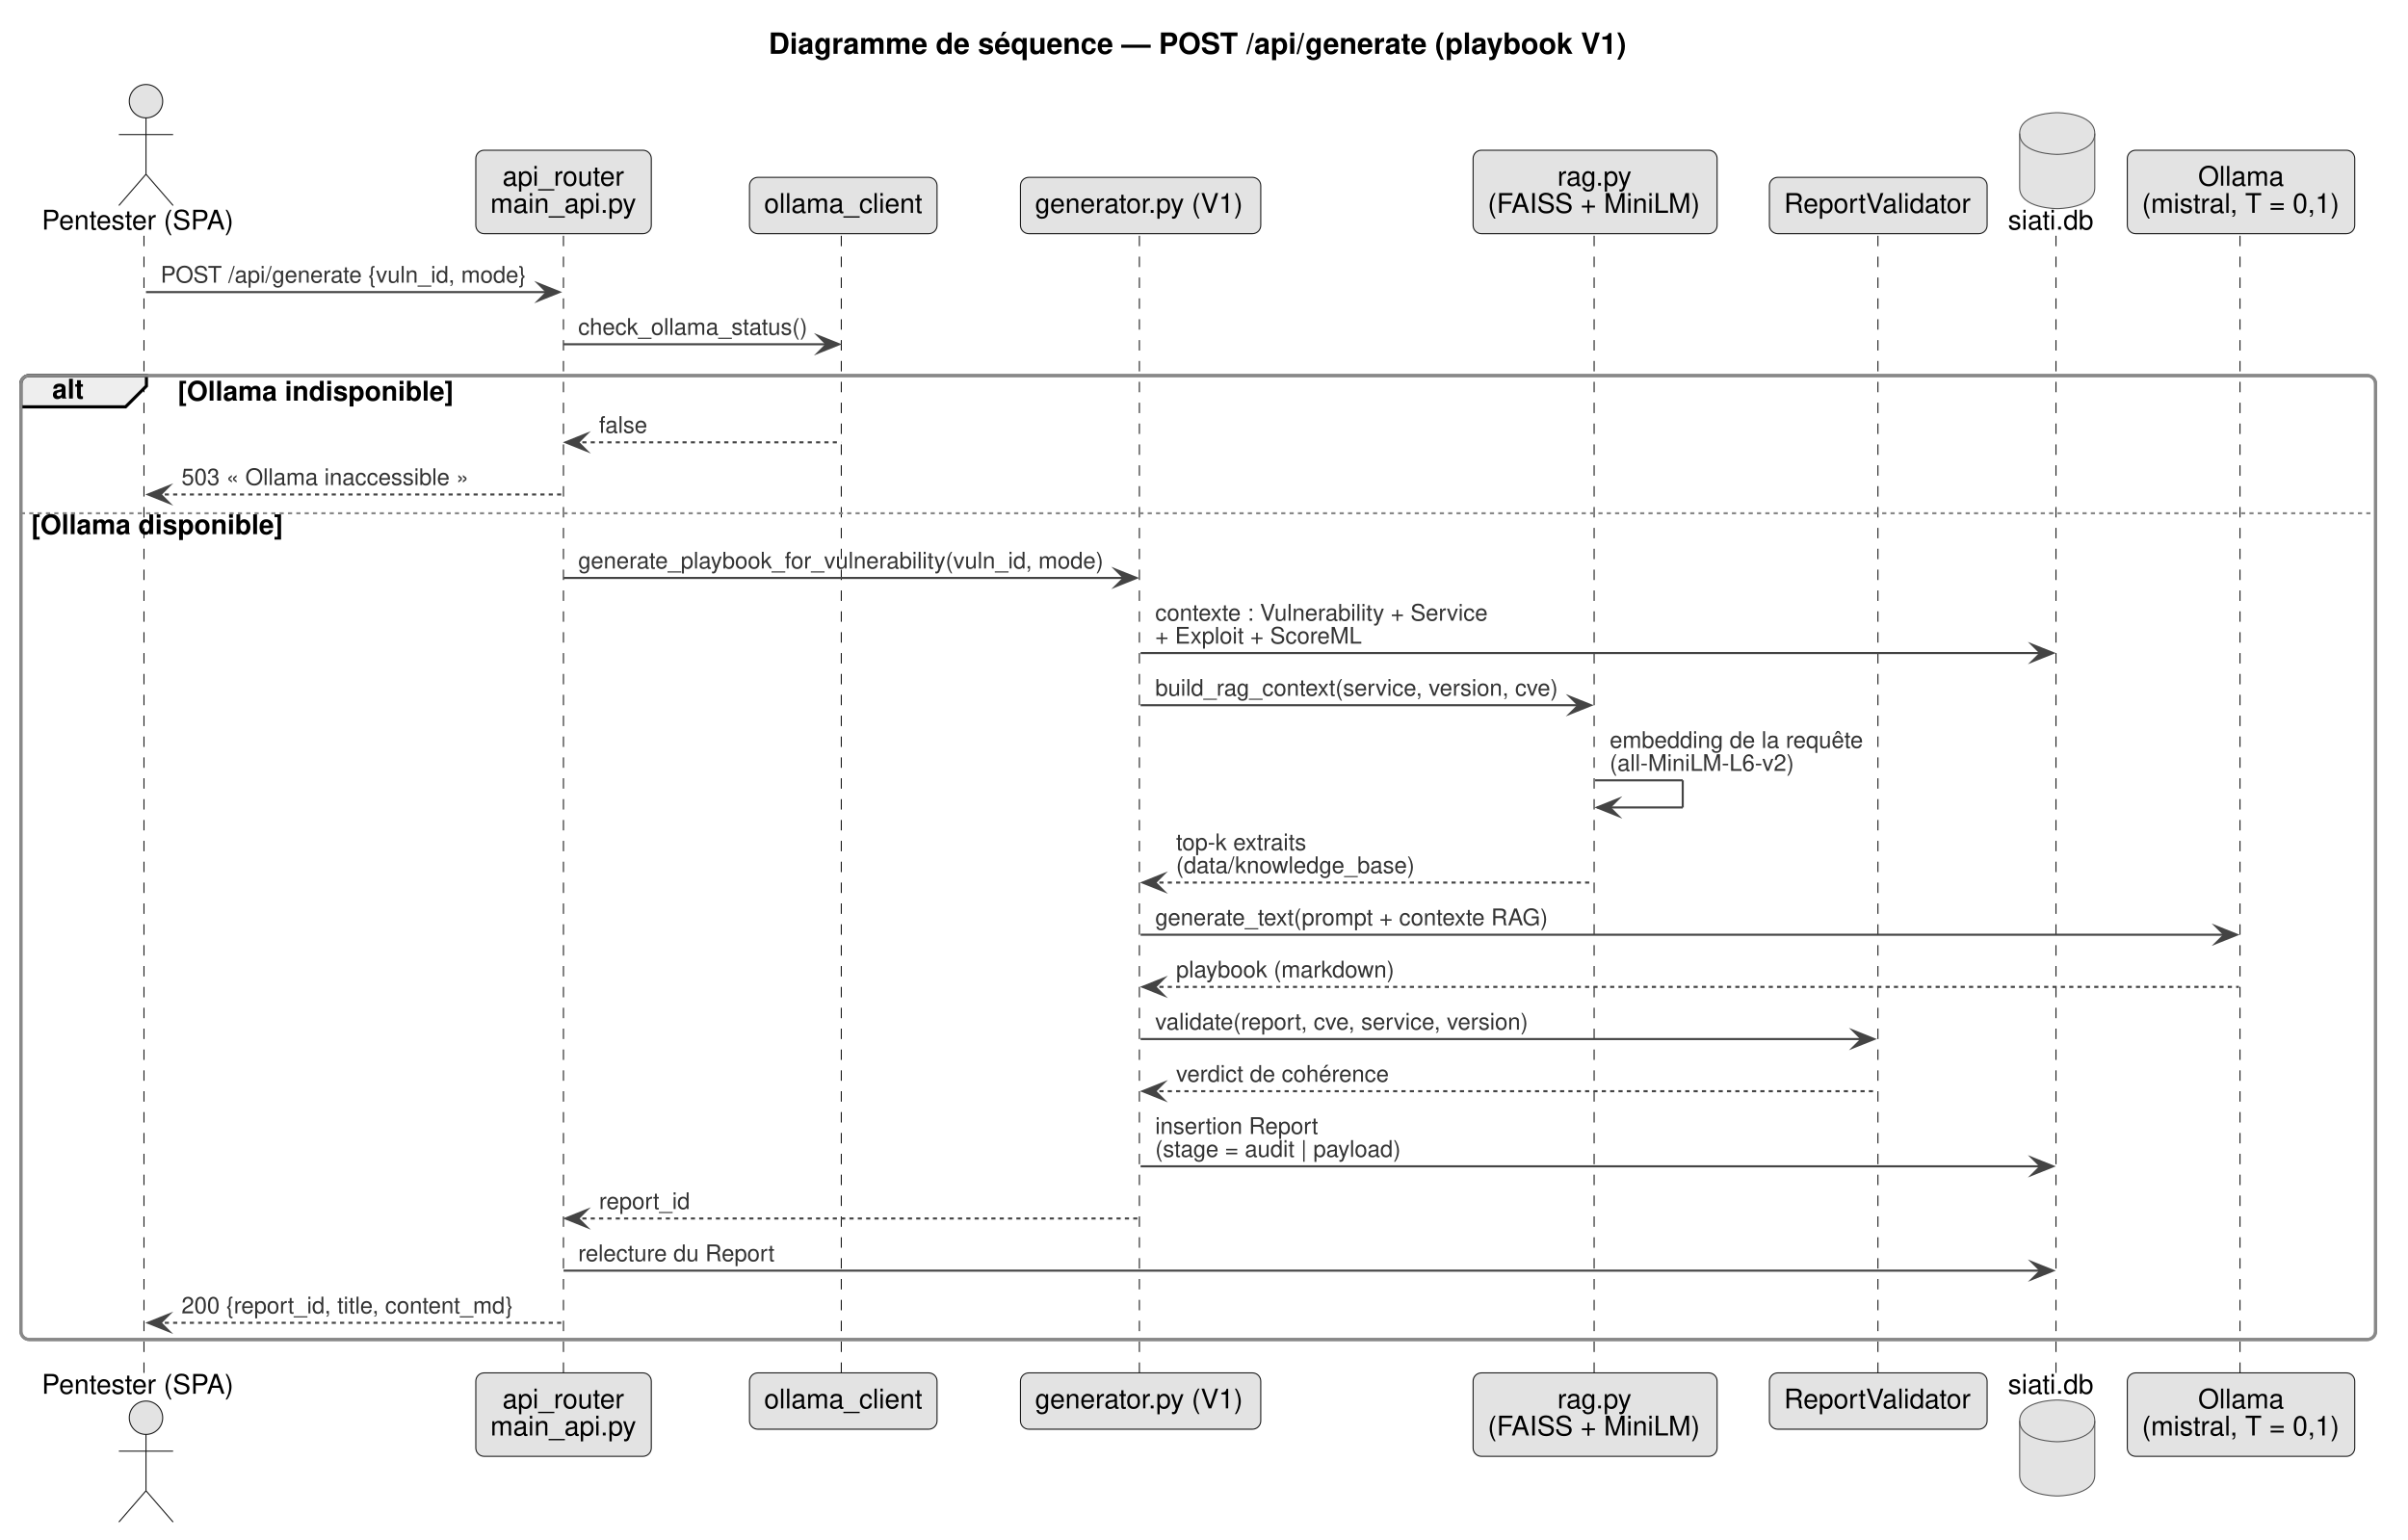
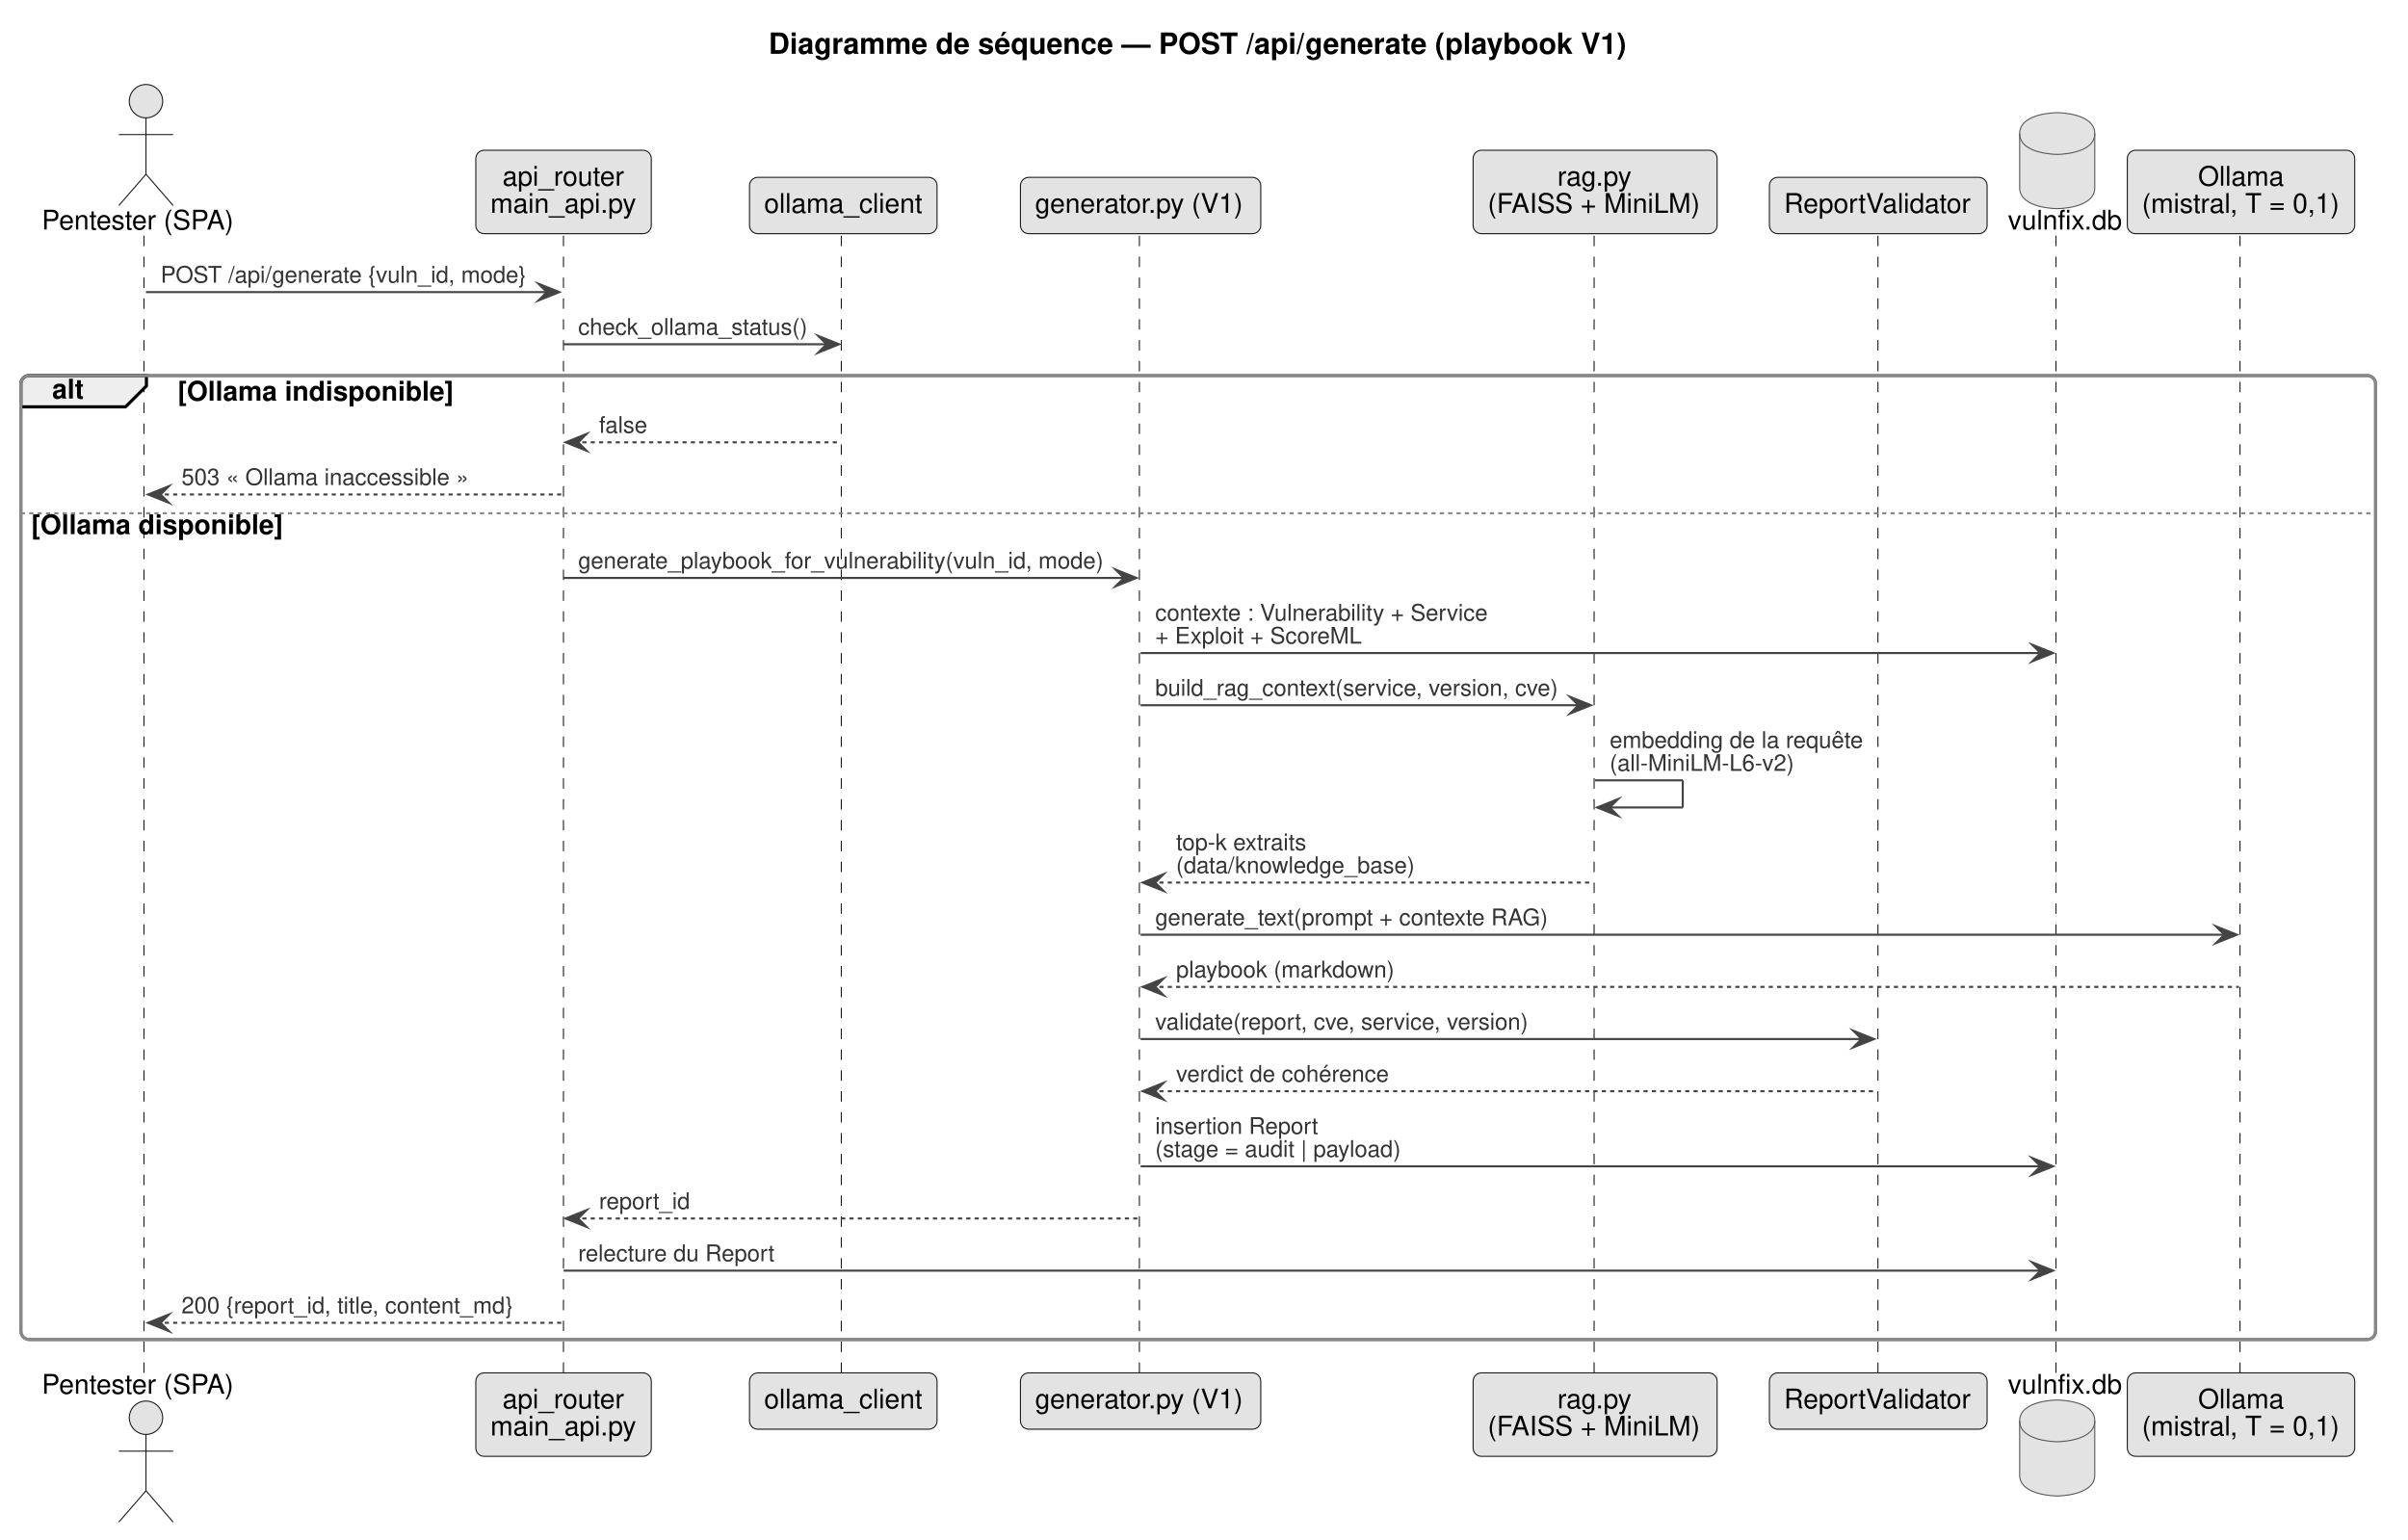
<svg xmlns="http://www.w3.org/2000/svg" contentStyleType="text/css" data-diagram-type="SEQUENCE" height="738px" preserveAspectRatio="none" style="width:1154px;height:738px;background:#FFFFFF;" version="1.1" viewBox="0 0 1154 738" width="1154px" zoomAndPan="magnify">
  <defs />
  <g>
    <g class="title" data-source-line="1">
      <text fill="#000000" font-family="Helvetica" font-size="14" font-weight="700" lengthAdjust="spacing" textLength="410.792" x="368.341" y="25.78">Diagramme de séquence — POST /api/generate (playbook V1)</text>
    </g>
    <rect fill="none" height="462" rx="4" ry="4" style="stroke:#888888;stroke-width:1.5;" width="1128.473" x="10" y="180" />
    <g class="participant-lifeline" data-entity-uid="part1" data-qualified-name="U" data-source-line="4" id="part1-lifeline">
      <g>
        <rect fill="#000000" fill-opacity="0" height="546" width="8" x="65.963" y="113" />
        <line style="stroke:#181818;stroke-width:0.5;stroke-dasharray:5,5;" x1="69" x2="69" y1="113" y2="659" />
      </g>
    </g>
    <g class="participant-lifeline" data-entity-uid="part2" data-qualified-name="API" data-source-line="5" id="part2-lifeline">
      <g>
        <rect fill="#000000" fill-opacity="0" height="546" width="8" x="266.076" y="113" />
        <line style="stroke:#181818;stroke-width:0.5;stroke-dasharray:5,5;" x1="270.027" x2="270.027" y1="113" y2="659" />
      </g>
    </g>
    <g class="participant-lifeline" data-entity-uid="part3" data-qualified-name="OC" data-source-line="6" id="part3-lifeline">
      <g>
        <rect fill="#000000" fill-opacity="0" height="546" width="8" x="400.124" y="113" />
        <line style="stroke:#181818;stroke-width:0.5;stroke-dasharray:5,5;" x1="403.188" x2="403.188" y1="113" y2="659" />
      </g>
    </g>
    <g class="participant-lifeline" data-entity-uid="part4" data-qualified-name="GEN" data-source-line="7" id="part4-lifeline">
      <g>
        <rect fill="#000000" fill-opacity="0" height="546" width="8" x="542.619" y="113" />
        <line style="stroke:#181818;stroke-width:0.5;stroke-dasharray:5,5;" x1="546.038" x2="546.038" y1="113" y2="659" />
      </g>
    </g>
    <g class="participant-lifeline" data-entity-uid="part5" data-qualified-name="RAG" data-source-line="8" id="part5-lifeline">
      <g>
        <rect fill="#000000" fill-opacity="0" height="546" width="8" x="760.43" y="113" />
        <line style="stroke:#181818;stroke-width:0.5;stroke-dasharray:5,5;" x1="763.963" x2="763.963" y1="113" y2="659" />
      </g>
    </g>
    <g class="participant-lifeline" data-entity-uid="part6" data-qualified-name="VAL" data-source-line="9" id="part6-lifeline">
      <g>
        <rect fill="#000000" fill-opacity="0" height="546" width="8" x="896.134" y="113" />
        <line style="stroke:#181818;stroke-width:0.5;stroke-dasharray:5,5;" x1="899.97" x2="899.97" y1="113" y2="659" />
      </g>
    </g>
    <g class="participant-lifeline" data-entity-uid="part7" data-qualified-name="DB" data-source-line="10" id="part7-lifeline">
      <g>
        <rect fill="#000000" fill-opacity="0" height="546" width="8" x="981.892" y="113" />
        <line style="stroke:#181818;stroke-width:0.5;stroke-dasharray:5,5;" x1="985.297" x2="985.297" y1="113" y2="659" />
      </g>
    </g>
    <g class="participant-lifeline" data-entity-uid="part8" data-qualified-name="LLM" data-source-line="11" id="part8-lifeline">
      <g>
        <rect fill="#000000" fill-opacity="0" height="546" width="8" x="1069.98" y="113" />
        <line style="stroke:#181818;stroke-width:0.5;stroke-dasharray:5,5;" x1="1073.487" x2="1073.487" y1="113" y2="659" />
      </g>
    </g>
    <g class="participant participant-head" data-entity-uid="part1" data-qualified-name="U" data-source-line="4" id="part1-head">
      <text fill="#000000" font-family="Helvetica" font-size="13" lengthAdjust="spacing" textLength="93.926" x="20" y="110.01">Pentester (SPA)</text>
      <ellipse cx="69.963" cy="48.5" fill="#E3E3E3" rx="8" ry="8" style="stroke:#181818;stroke-width:0.5;" />
      <path d="M69.963,56.5 L69.963,83.5 M56.963,64.5 L82.963,64.5 M69.963,83.5 L56.963,98.5 M69.963,83.5 L82.963,98.5" fill="none" style="stroke:#181818;stroke-width:0.5;" />
    </g>
    <g class="participant participant-tail" data-entity-uid="part1" data-qualified-name="U" data-source-line="4" id="part1-tail">
      <text fill="#000000" font-family="Helvetica" font-size="13" lengthAdjust="spacing" textLength="93.926" x="20" y="668.01">Pentester (SPA)</text>
      <ellipse cx="69.963" cy="679.5" fill="#E3E3E3" rx="8" ry="8" style="stroke:#181818;stroke-width:0.5;" />
      <path d="M69.963,687.5 L69.963,714.5 M56.963,695.5 L82.963,695.5 M69.963,714.5 L56.963,729.5 M69.963,714.5 L82.963,729.5" fill="none" style="stroke:#181818;stroke-width:0.5;" />
    </g>
    <g class="participant participant-head" data-entity-uid="part2" data-qualified-name="API" data-source-line="5" id="part2-head">
      <rect fill="#E3E3E3" height="40" rx="4" ry="4" style="stroke:#181818;stroke-width:0.5;" width="84.097" x="228.027" y="72" />
      <text fill="#000000" font-family="Helvetica" font-size="13" lengthAdjust="spacing" textLength="58.538" x="240.807" y="89.01">api_router</text>
      <text fill="#000000" font-family="Helvetica" font-size="13" lengthAdjust="spacing" textLength="70.097" x="235.027" y="102.01">main_api.py</text>
    </g>
    <g class="participant participant-tail" data-entity-uid="part2" data-qualified-name="API" data-source-line="5" id="part2-tail">
      <rect fill="#E3E3E3" height="40" rx="4" ry="4" style="stroke:#181818;stroke-width:0.5;" width="84.097" x="228.027" y="658" />
      <text fill="#000000" font-family="Helvetica" font-size="13" lengthAdjust="spacing" textLength="58.538" x="240.807" y="675.01">api_router</text>
      <text fill="#000000" font-family="Helvetica" font-size="13" lengthAdjust="spacing" textLength="70.097" x="235.027" y="688.01">main_api.py</text>
    </g>
    <g class="participant participant-head" data-entity-uid="part3" data-qualified-name="OC" data-source-line="6" id="part3-head">
      <rect fill="#E3E3E3" height="27" rx="4" ry="4" style="stroke:#181818;stroke-width:0.5;" width="89.874" x="359.188" y="85" />
      <text fill="#000000" font-family="Helvetica" font-size="13" lengthAdjust="spacing" textLength="75.874" x="366.188" y="102.01">ollama_client</text>
    </g>
    <g class="participant participant-tail" data-entity-uid="part3" data-qualified-name="OC" data-source-line="6" id="part3-tail">
      <rect fill="#E3E3E3" height="27" rx="4" ry="4" style="stroke:#181818;stroke-width:0.5;" width="89.874" x="359.188" y="658" />
      <text fill="#000000" font-family="Helvetica" font-size="13" lengthAdjust="spacing" textLength="75.874" x="366.188" y="675.01">ollama_client</text>
    </g>
    <g class="participant participant-head" data-entity-uid="part4" data-qualified-name="GEN" data-source-line="7" id="part4-head">
      <rect fill="#E3E3E3" height="27" rx="4" ry="4" style="stroke:#181818;stroke-width:0.5;" width="115.163" x="489.038" y="85" />
      <text fill="#000000" font-family="Helvetica" font-size="13" lengthAdjust="spacing" textLength="101.163" x="496.038" y="102.01">generator.py (V1)</text>
    </g>
    <g class="participant participant-tail" data-entity-uid="part4" data-qualified-name="GEN" data-source-line="7" id="part4-tail">
      <rect fill="#E3E3E3" height="27" rx="4" ry="4" style="stroke:#181818;stroke-width:0.5;" width="115.163" x="489.038" y="658" />
      <text fill="#000000" font-family="Helvetica" font-size="13" lengthAdjust="spacing" textLength="101.163" x="496.038" y="675.01">generator.py (V1)</text>
    </g>
    <g class="participant participant-head" data-entity-uid="part5" data-qualified-name="RAG" data-source-line="8" id="part5-head">
      <rect fill="#E3E3E3" height="40" rx="4" ry="4" style="stroke:#181818;stroke-width:0.5;" width="116.934" x="705.963" y="72" />
      <text fill="#000000" font-family="Helvetica" font-size="13" lengthAdjust="spacing" textLength="36.131" x="746.365" y="89.01">rag.py</text>
      <text fill="#000000" font-family="Helvetica" font-size="13" lengthAdjust="spacing" textLength="102.934" x="712.963" y="102.01">(FAISS + MiniLM)</text>
    </g>
    <g class="participant participant-tail" data-entity-uid="part5" data-qualified-name="RAG" data-source-line="8" id="part5-tail">
      <rect fill="#E3E3E3" height="40" rx="4" ry="4" style="stroke:#181818;stroke-width:0.5;" width="116.934" x="705.963" y="658" />
      <text fill="#000000" font-family="Helvetica" font-size="13" lengthAdjust="spacing" textLength="36.131" x="746.365" y="675.01">rag.py</text>
      <text fill="#000000" font-family="Helvetica" font-size="13" lengthAdjust="spacing" textLength="102.934" x="712.963" y="688.01">(FAISS + MiniLM)</text>
    </g>
    <g class="participant participant-head" data-entity-uid="part6" data-qualified-name="VAL" data-source-line="9" id="part6-head">
      <rect fill="#E3E3E3" height="27" rx="4" ry="4" style="stroke:#181818;stroke-width:0.5;" width="104.327" x="847.97" y="85" />
      <text fill="#000000" font-family="Helvetica" font-size="13" lengthAdjust="spacing" textLength="90.327" x="854.97" y="102.01">ReportValidator</text>
    </g>
    <g class="participant participant-tail" data-entity-uid="part6" data-qualified-name="VAL" data-source-line="9" id="part6-tail">
      <rect fill="#E3E3E3" height="27" rx="4" ry="4" style="stroke:#181818;stroke-width:0.5;" width="104.327" x="847.97" y="658" />
      <text fill="#000000" font-family="Helvetica" font-size="13" lengthAdjust="spacing" textLength="90.327" x="854.97" y="675.01">ReportValidator</text>
    </g>
    <g class="participant participant-head" data-entity-uid="part7" data-qualified-name="DB" data-source-line="10" id="part7-head">
-       <text fill="#000000" font-family="Helvetica" font-size="13" lengthAdjust="spacing" textLength="41.19" x="962.297" y="110.01">siati.db</text>
+       <text fill="#000000" font-family="Helvetica" font-size="13" lengthAdjust="spacing" textLength="41.19" x="962.297" y="110.01">vulnfix.db</text>
      <path d="M967.892,64 C967.892,54 985.892,54 985.892,54 C985.892,54 1003.892,54 1003.892,64 L1003.892,90 C1003.892,100 985.892,100 985.892,100 C985.892,100 967.892,100 967.892,90 L967.892,64" fill="#E3E3E3" style="stroke:#555555;stroke-width:0.5;" />
      <path d="M967.892,64 C967.892,74 985.892,74 985.892,74 C985.892,74 1003.892,74 1003.892,64" fill="none" style="stroke:#555555;stroke-width:0.5;" />
    </g>
    <g class="participant participant-tail" data-entity-uid="part7" data-qualified-name="DB" data-source-line="10" id="part7-tail">
-       <text fill="#000000" font-family="Helvetica" font-size="13" lengthAdjust="spacing" textLength="41.19" x="962.297" y="668.01">siati.db</text>
+       <text fill="#000000" font-family="Helvetica" font-size="13" lengthAdjust="spacing" textLength="41.19" x="962.297" y="668.01">vulnfix.db</text>
      <path d="M967.892,681 C967.892,671 985.892,671 985.892,671 C985.892,671 1003.892,671 1003.892,681 L1003.892,707 C1003.892,717 985.892,717 985.892,717 C985.892,717 967.892,717 967.892,707 L967.892,681" fill="#E3E3E3" style="stroke:#555555;stroke-width:0.5;" />
      <path d="M967.892,681 C967.892,691 985.892,691 985.892,691 C985.892,691 1003.892,691 1003.892,681" fill="none" style="stroke:#555555;stroke-width:0.5;" />
    </g>
    <g class="participant participant-head" data-entity-uid="part8" data-qualified-name="LLM" data-source-line="11" id="part8-head">
      <rect fill="#E3E3E3" height="40" rx="4" ry="4" style="stroke:#181818;stroke-width:0.5;" width="108.986" x="1019.487" y="72" />
      <text fill="#000000" font-family="Helvetica" font-size="13" lengthAdjust="spacing" textLength="41.177" x="1053.392" y="89.01">Ollama</text>
      <text fill="#000000" font-family="Helvetica" font-size="13" lengthAdjust="spacing" textLength="94.986" x="1026.487" y="102.01">(mistral, T = 0,1)</text>
    </g>
    <g class="participant participant-tail" data-entity-uid="part8" data-qualified-name="LLM" data-source-line="11" id="part8-tail">
      <rect fill="#E3E3E3" height="40" rx="4" ry="4" style="stroke:#181818;stroke-width:0.5;" width="108.986" x="1019.487" y="658" />
      <text fill="#000000" font-family="Helvetica" font-size="13" lengthAdjust="spacing" textLength="41.177" x="1053.392" y="675.01">Ollama</text>
      <text fill="#000000" font-family="Helvetica" font-size="13" lengthAdjust="spacing" textLength="94.986" x="1026.487" y="688.01">(mistral, T = 0,1)</text>
    </g>
    <g class="message" data-entity-1="part1" data-entity-2="part2" data-source-line="13" id="msg1">
      <polygon fill="#444444" points="258.076,136,268.076,140,258.076,144,262.076,140" style="stroke:#444444;stroke-width:1;stroke-linejoin:miter;stroke-miterlimit:10;" />
      <line style="stroke:#444444;stroke-width:1;" x1="69.963" x2="264.076" y1="140" y2="140" />
      <text fill="#333333" font-family="Helvetica" font-size="11" lengthAdjust="spacing" textLength="176.113" x="76.963" y="135.47">POST /api/generate {vuln_id, mode}</text>
    </g>
    <g class="message" data-entity-1="part2" data-entity-2="part3" data-source-line="14" id="msg2">
      <polygon fill="#444444" points="392.124,161,402.124,165,392.124,169,396.124,165" style="stroke:#444444;stroke-width:1;stroke-linejoin:miter;stroke-miterlimit:10;" />
      <line style="stroke:#444444;stroke-width:1;" x1="270.076" x2="398.124" y1="165" y2="165" />
      <text fill="#333333" font-family="Helvetica" font-size="11" lengthAdjust="spacing" textLength="110.048" x="277.076" y="160.47">check_ollama_status()</text>
    </g>
    <path d="M14,180 L70.171,180 L70.171,185 L60.171,195 L10,195 L10,184 A4,4 0 0 1 14,180" fill="#EEEEEE" style="stroke:#000000;stroke-width:1.5;" />
    <rect fill="none" height="462" rx="4" ry="4" style="stroke:#888888;stroke-width:1.5;" width="1128.473" x="10" y="180" />
    <text fill="#000000" font-family="Helvetica" font-size="13" font-weight="700" lengthAdjust="spacing" textLength="15.171" x="25" y="191.01">alt</text>
    <text fill="#000000" font-family="Helvetica" font-size="13" font-weight="700" lengthAdjust="spacing" textLength="132.177" x="85.171" y="192.01">[Ollama indisponible]</text>
    <g class="message" data-entity-1="part3" data-entity-2="part2" data-source-line="17" id="msg3">
      <polygon fill="#444444" points="281.076,208,271.076,212,281.076,216,277.076,212" style="stroke:#444444;stroke-width:1;stroke-linejoin:miter;stroke-miterlimit:10;" />
      <line style="stroke:#444444;stroke-width:1;stroke-dasharray:2,2;" x1="275.076" x2="403.124" y1="212" y2="212" />
      <text fill="#333333" font-family="Helvetica" font-size="11" lengthAdjust="spacing" textLength="23.235" x="287.076" y="207.47">false</text>
    </g>
    <g class="message" data-entity-1="part2" data-entity-2="part1" data-source-line="18" id="msg4">
      <polygon fill="#444444" points="80.963,233,70.963,237,80.963,241,76.963,237" style="stroke:#444444;stroke-width:1;stroke-linejoin:miter;stroke-miterlimit:10;" />
      <line style="stroke:#444444;stroke-width:1;stroke-dasharray:2,2;" x1="74.963" x2="269.076" y1="237" y2="237" />
      <text fill="#333333" font-family="Helvetica" font-size="11" lengthAdjust="spacing" textLength="137.575" x="86.963" y="232.47">503 « Ollama inaccessible »</text>
    </g>
    <line style="stroke:#888888;stroke-width:1;stroke-dasharray:2,2;" x1="10" x2="1138.473" y1="246" y2="246" />
    <text fill="#000000" font-family="Helvetica" font-size="13" font-weight="700" lengthAdjust="spacing" textLength="120.624" x="15" y="256.01">[Ollama disponible]</text>
    <g class="message" data-entity-1="part2" data-entity-2="part4" data-source-line="20" id="msg5">
      <polygon fill="#444444" points="534.619,273,544.619,277,534.619,281,538.619,277" style="stroke:#444444;stroke-width:1;stroke-linejoin:miter;stroke-miterlimit:10;" />
      <line style="stroke:#444444;stroke-width:1;" x1="270.076" x2="540.619" y1="277" y2="277" />
      <text fill="#333333" font-family="Helvetica" font-size="11" lengthAdjust="spacing" textLength="252.543" x="277.076" y="272.47">generate_playbook_for_vulnerability(vuln_id, mode)</text>
    </g>
    <g class="message" data-entity-1="part4" data-entity-2="part7" data-source-line="21" id="msg6">
      <polygon fill="#444444" points="973.892,309,983.892,313,973.892,317,977.892,313" style="stroke:#444444;stroke-width:1;stroke-linejoin:miter;stroke-miterlimit:10;" />
      <line style="stroke:#444444;stroke-width:1;" x1="546.619" x2="979.892" y1="313" y2="313" />
      <text fill="#333333" font-family="Helvetica" font-size="11" lengthAdjust="spacing" textLength="159.887" x="553.619" y="297.47">contexte : Vulnerability + Service</text>
      <text fill="#333333" font-family="Helvetica" font-size="11" lengthAdjust="spacing" textLength="99.048" x="553.619" y="308.47">+ Exploit + ScoreML</text>
    </g>
    <g class="message" data-entity-1="part4" data-entity-2="part5" data-source-line="22" id="msg7">
      <polygon fill="#444444" points="752.43,334,762.43,338,752.43,342,756.43,338" style="stroke:#444444;stroke-width:1;stroke-linejoin:miter;stroke-miterlimit:10;" />
      <line style="stroke:#444444;stroke-width:1;" x1="546.619" x2="758.43" y1="338" y2="338" />
      <text fill="#333333" font-family="Helvetica" font-size="11" lengthAdjust="spacing" textLength="193.81" x="553.619" y="333.47">build_rag_context(service, version, cve)</text>
    </g>
    <g class="message" data-entity-1="part5" data-entity-2="part5" data-source-line="23" id="msg8">
      <line style="stroke:#444444;stroke-width:1;" x1="764.43" x2="806.43" y1="374" y2="374" />
      <line style="stroke:#444444;stroke-width:1;" x1="806.43" x2="806.43" y1="374" y2="387" />
      <line style="stroke:#444444;stroke-width:1;" x1="765.43" x2="806.43" y1="387" y2="387" />
      <polygon fill="#444444" points="775.43,383,765.43,387,775.43,391,771.43,387" style="stroke:#444444;stroke-width:1;stroke-linejoin:miter;stroke-miterlimit:10;" />
      <text fill="#333333" font-family="Helvetica" font-size="11" lengthAdjust="spacing" textLength="121.704" x="771.43" y="358.47">embedding de la requête</text>
      <text fill="#333333" font-family="Helvetica" font-size="11" lengthAdjust="spacing" textLength="88.623" x="771.43" y="369.47">(all-MiniLM-L6-v2)</text>
    </g>
    <g class="message" data-entity-1="part5" data-entity-2="part4" data-source-line="24" id="msg9">
      <polygon fill="#444444" points="557.619,419,547.619,423,557.619,427,553.619,423" style="stroke:#444444;stroke-width:1;stroke-linejoin:miter;stroke-miterlimit:10;" />
      <line style="stroke:#444444;stroke-width:1;stroke-dasharray:2,2;" x1="551.619" x2="763.43" y1="423" y2="423" />
      <text fill="#333333" font-family="Helvetica" font-size="11" lengthAdjust="spacing" textLength="62.965" x="563.619" y="407.47">top-k extraits</text>
      <text fill="#333333" font-family="Helvetica" font-size="11" lengthAdjust="spacing" textLength="114.356" x="563.619" y="418.47">(data/knowledge_base)</text>
    </g>
    <g class="message" data-entity-1="part4" data-entity-2="part8" data-source-line="25" id="msg10">
      <polygon fill="#444444" points="1061.98,444,1071.98,448,1061.98,452,1065.98,448" style="stroke:#444444;stroke-width:1;stroke-linejoin:miter;stroke-miterlimit:10;" />
      <line style="stroke:#444444;stroke-width:1;" x1="546.619" x2="1067.98" y1="448" y2="448" />
      <text fill="#333333" font-family="Helvetica" font-size="11" lengthAdjust="spacing" textLength="189.847" x="553.619" y="443.47">generate_text(prompt + contexte RAG)</text>
    </g>
    <g class="message" data-entity-1="part8" data-entity-2="part4" data-source-line="26" id="msg11">
      <polygon fill="#444444" points="557.619,469,547.619,473,557.619,477,553.619,473" style="stroke:#444444;stroke-width:1;stroke-linejoin:miter;stroke-miterlimit:10;" />
      <line style="stroke:#444444;stroke-width:1;stroke-dasharray:2,2;" x1="551.619" x2="1072.98" y1="473" y2="473" />
      <text fill="#333333" font-family="Helvetica" font-size="11" lengthAdjust="spacing" textLength="105.155" x="563.619" y="468.47">playbook (markdown)</text>
    </g>
    <g class="message" data-entity-1="part4" data-entity-2="part6" data-source-line="27" id="msg12">
      <polygon fill="#444444" points="888.134,494,898.134,498,888.134,502,892.134,498" style="stroke:#444444;stroke-width:1;stroke-linejoin:miter;stroke-miterlimit:10;" />
      <line style="stroke:#444444;stroke-width:1;" x1="546.619" x2="894.134" y1="498" y2="498" />
      <text fill="#333333" font-family="Helvetica" font-size="11" lengthAdjust="spacing" textLength="179.733" x="553.619" y="493.47">validate(report, cve, service, version)</text>
    </g>
    <g class="message" data-entity-1="part6" data-entity-2="part4" data-source-line="28" id="msg13">
      <polygon fill="#444444" points="557.619,519,547.619,523,557.619,527,553.619,523" style="stroke:#444444;stroke-width:1;stroke-linejoin:miter;stroke-miterlimit:10;" />
      <line style="stroke:#444444;stroke-width:1;stroke-dasharray:2,2;" x1="551.619" x2="899.134" y1="523" y2="523" />
      <text fill="#333333" font-family="Helvetica" font-size="11" lengthAdjust="spacing" textLength="102.115" x="563.619" y="518.47">verdict de cohérence</text>
    </g>
    <g class="message" data-entity-1="part4" data-entity-2="part7" data-source-line="29" id="msg14">
      <polygon fill="#444444" points="973.892,555,983.892,559,973.892,563,977.892,559" style="stroke:#444444;stroke-width:1;stroke-linejoin:miter;stroke-miterlimit:10;" />
      <line style="stroke:#444444;stroke-width:1;" x1="546.619" x2="979.892" y1="559" y2="559" />
      <text fill="#333333" font-family="Helvetica" font-size="11" lengthAdjust="spacing" textLength="77.65" x="553.619" y="543.47">insertion Report</text>
      <text fill="#333333" font-family="Helvetica" font-size="11" lengthAdjust="spacing" textLength="118.126" x="553.619" y="554.47">(stage = audit | payload)</text>
    </g>
    <g class="message" data-entity-1="part4" data-entity-2="part2" data-source-line="30" id="msg15">
      <polygon fill="#444444" points="281.076,580,271.076,584,281.076,588,277.076,584" style="stroke:#444444;stroke-width:1;stroke-linejoin:miter;stroke-miterlimit:10;" />
      <line style="stroke:#444444;stroke-width:1;stroke-dasharray:2,2;" x1="275.076" x2="545.619" y1="584" y2="584" />
      <text fill="#333333" font-family="Helvetica" font-size="11" lengthAdjust="spacing" textLength="43.415" x="287.076" y="579.47">report_id</text>
    </g>
    <g class="message" data-entity-1="part2" data-entity-2="part7" data-source-line="31" id="msg16">
      <polygon fill="#444444" points="973.892,605,983.892,609,973.892,613,977.892,609" style="stroke:#444444;stroke-width:1;stroke-linejoin:miter;stroke-miterlimit:10;" />
      <line style="stroke:#444444;stroke-width:1;" x1="270.076" x2="979.892" y1="609" y2="609" />
      <text fill="#333333" font-family="Helvetica" font-size="11" lengthAdjust="spacing" textLength="94.161" x="277.076" y="604.47">relecture du Report</text>
    </g>
    <g class="message" data-entity-1="part2" data-entity-2="part1" data-source-line="32" id="msg17">
      <polygon fill="#444444" points="80.963,630,70.963,634,80.963,638,76.963,634" style="stroke:#444444;stroke-width:1;stroke-linejoin:miter;stroke-miterlimit:10;" />
      <line style="stroke:#444444;stroke-width:1;stroke-dasharray:2,2;" x1="74.963" x2="269.076" y1="634" y2="634" />
      <text fill="#333333" font-family="Helvetica" font-size="11" lengthAdjust="spacing" textLength="158.995" x="86.963" y="629.47">200 {report_id, title, content_md}</text>
    </g>
  </g>
</svg>
